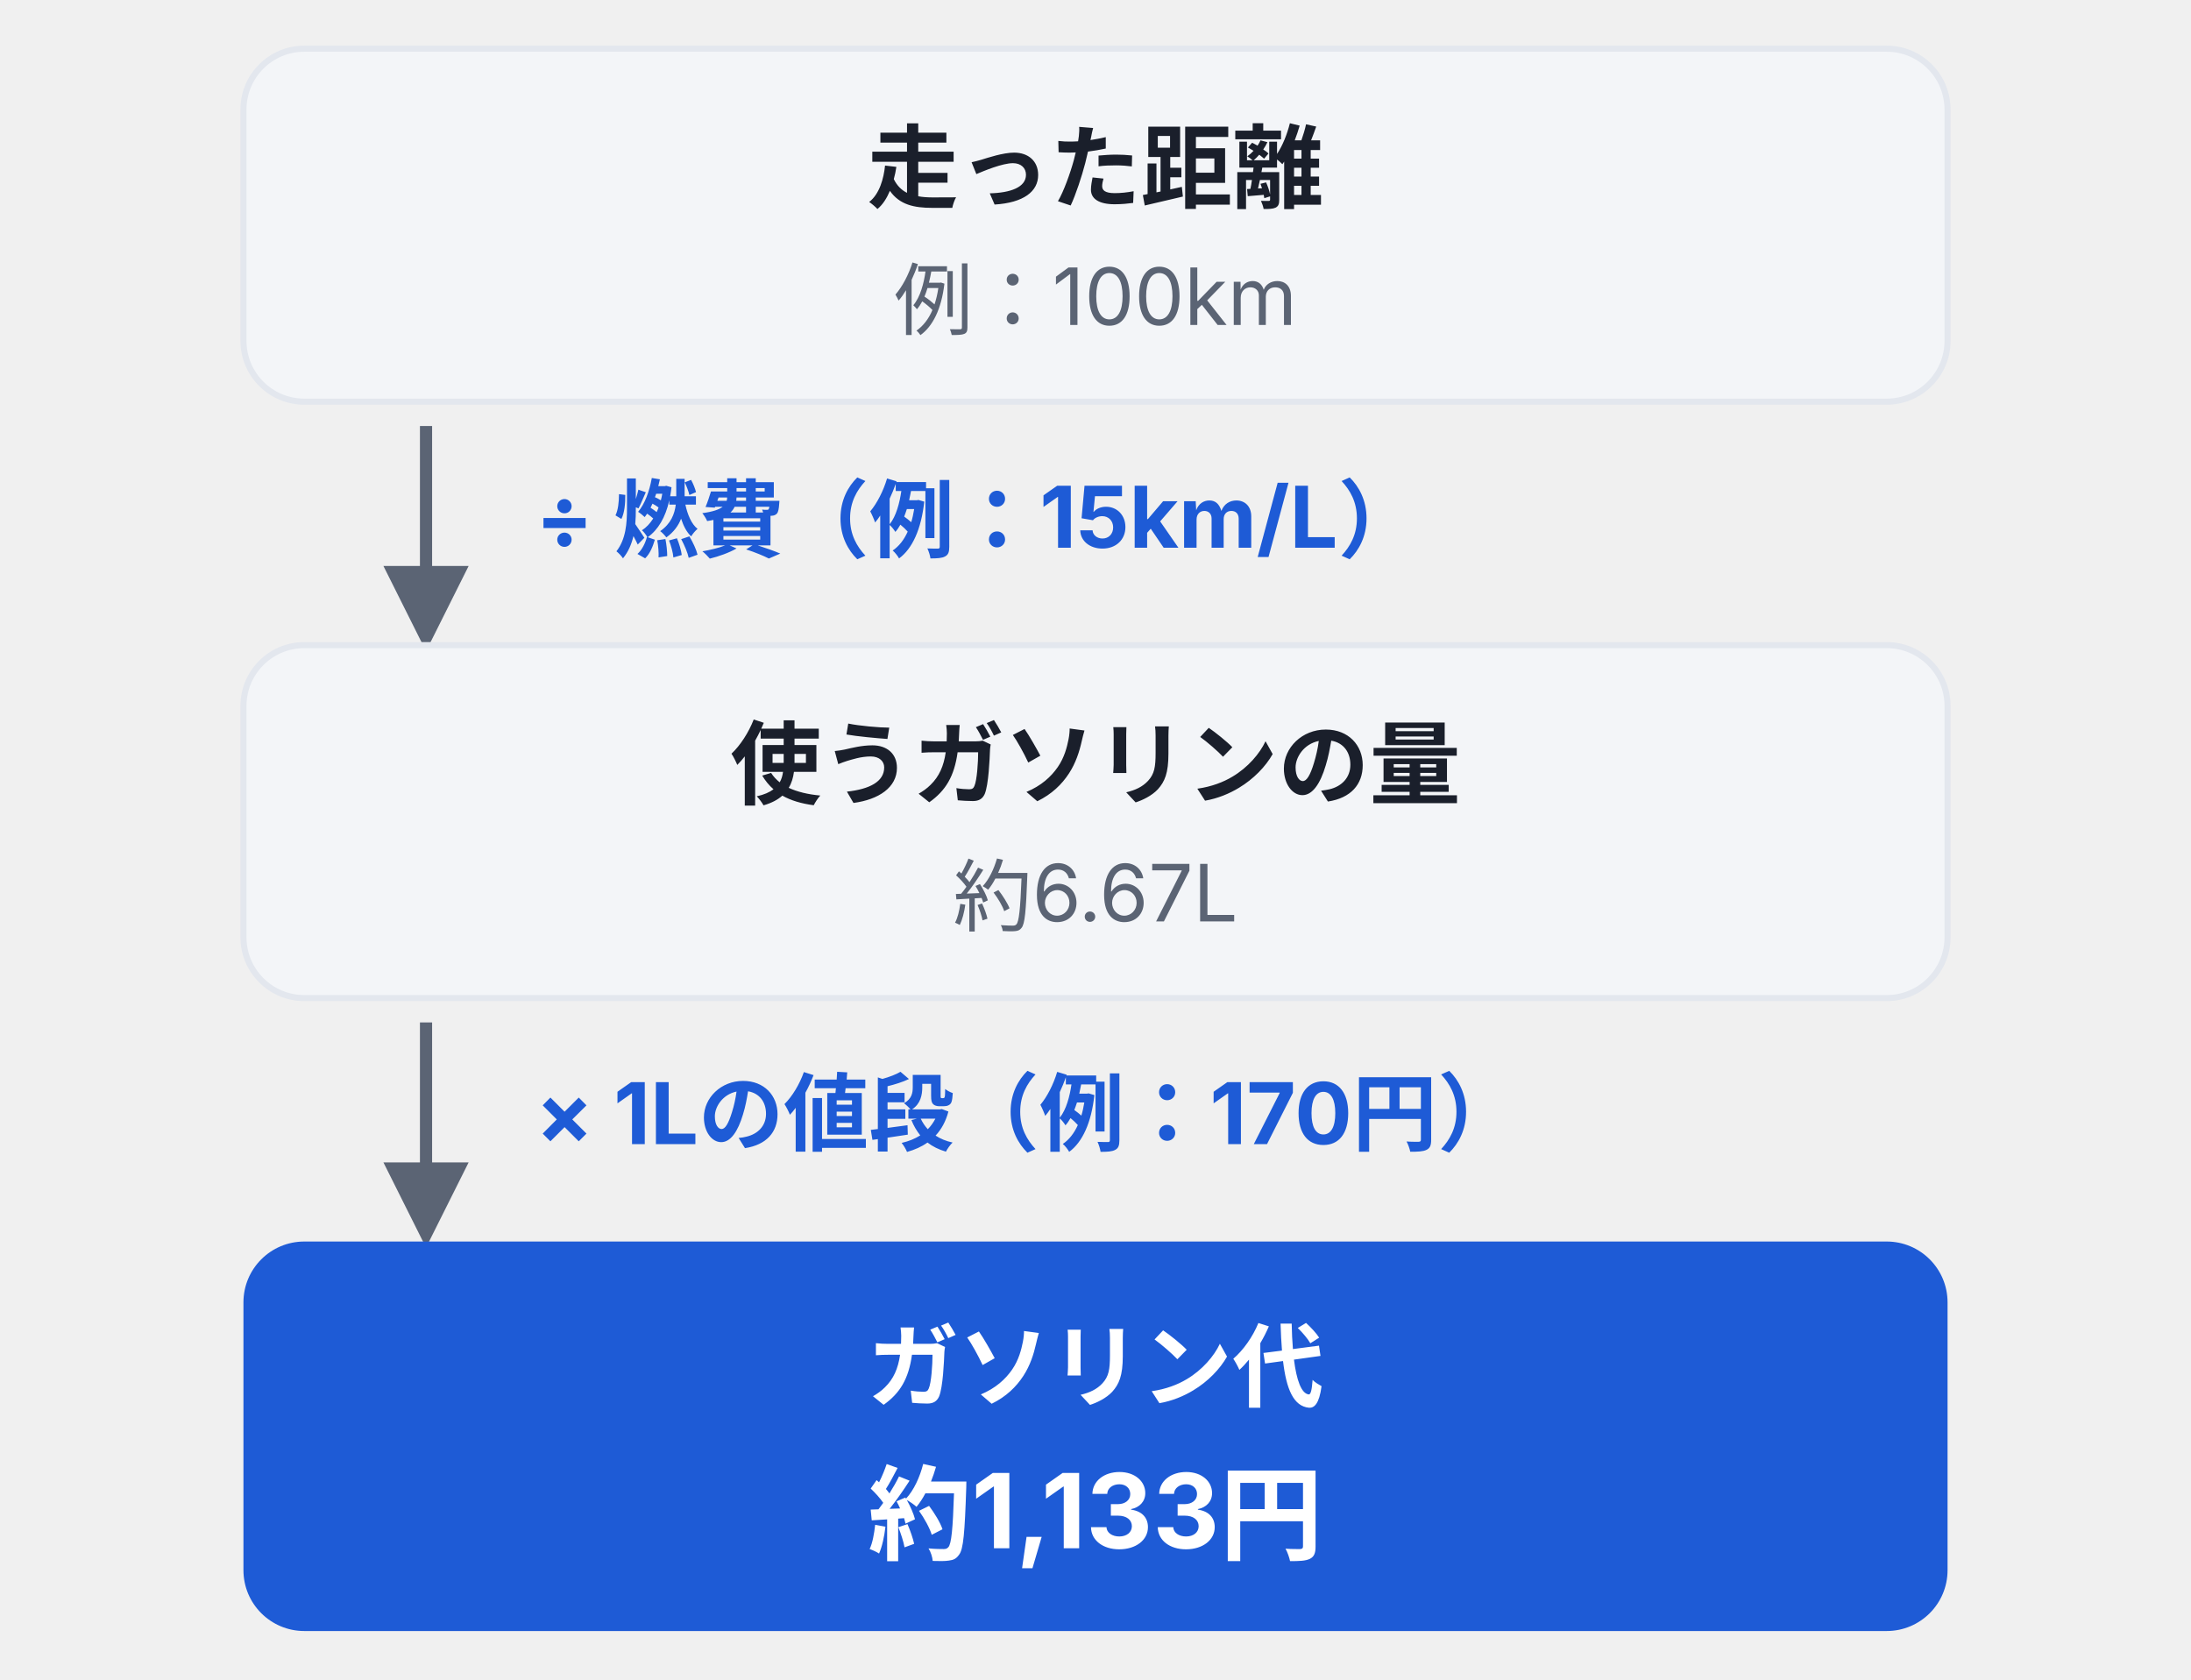
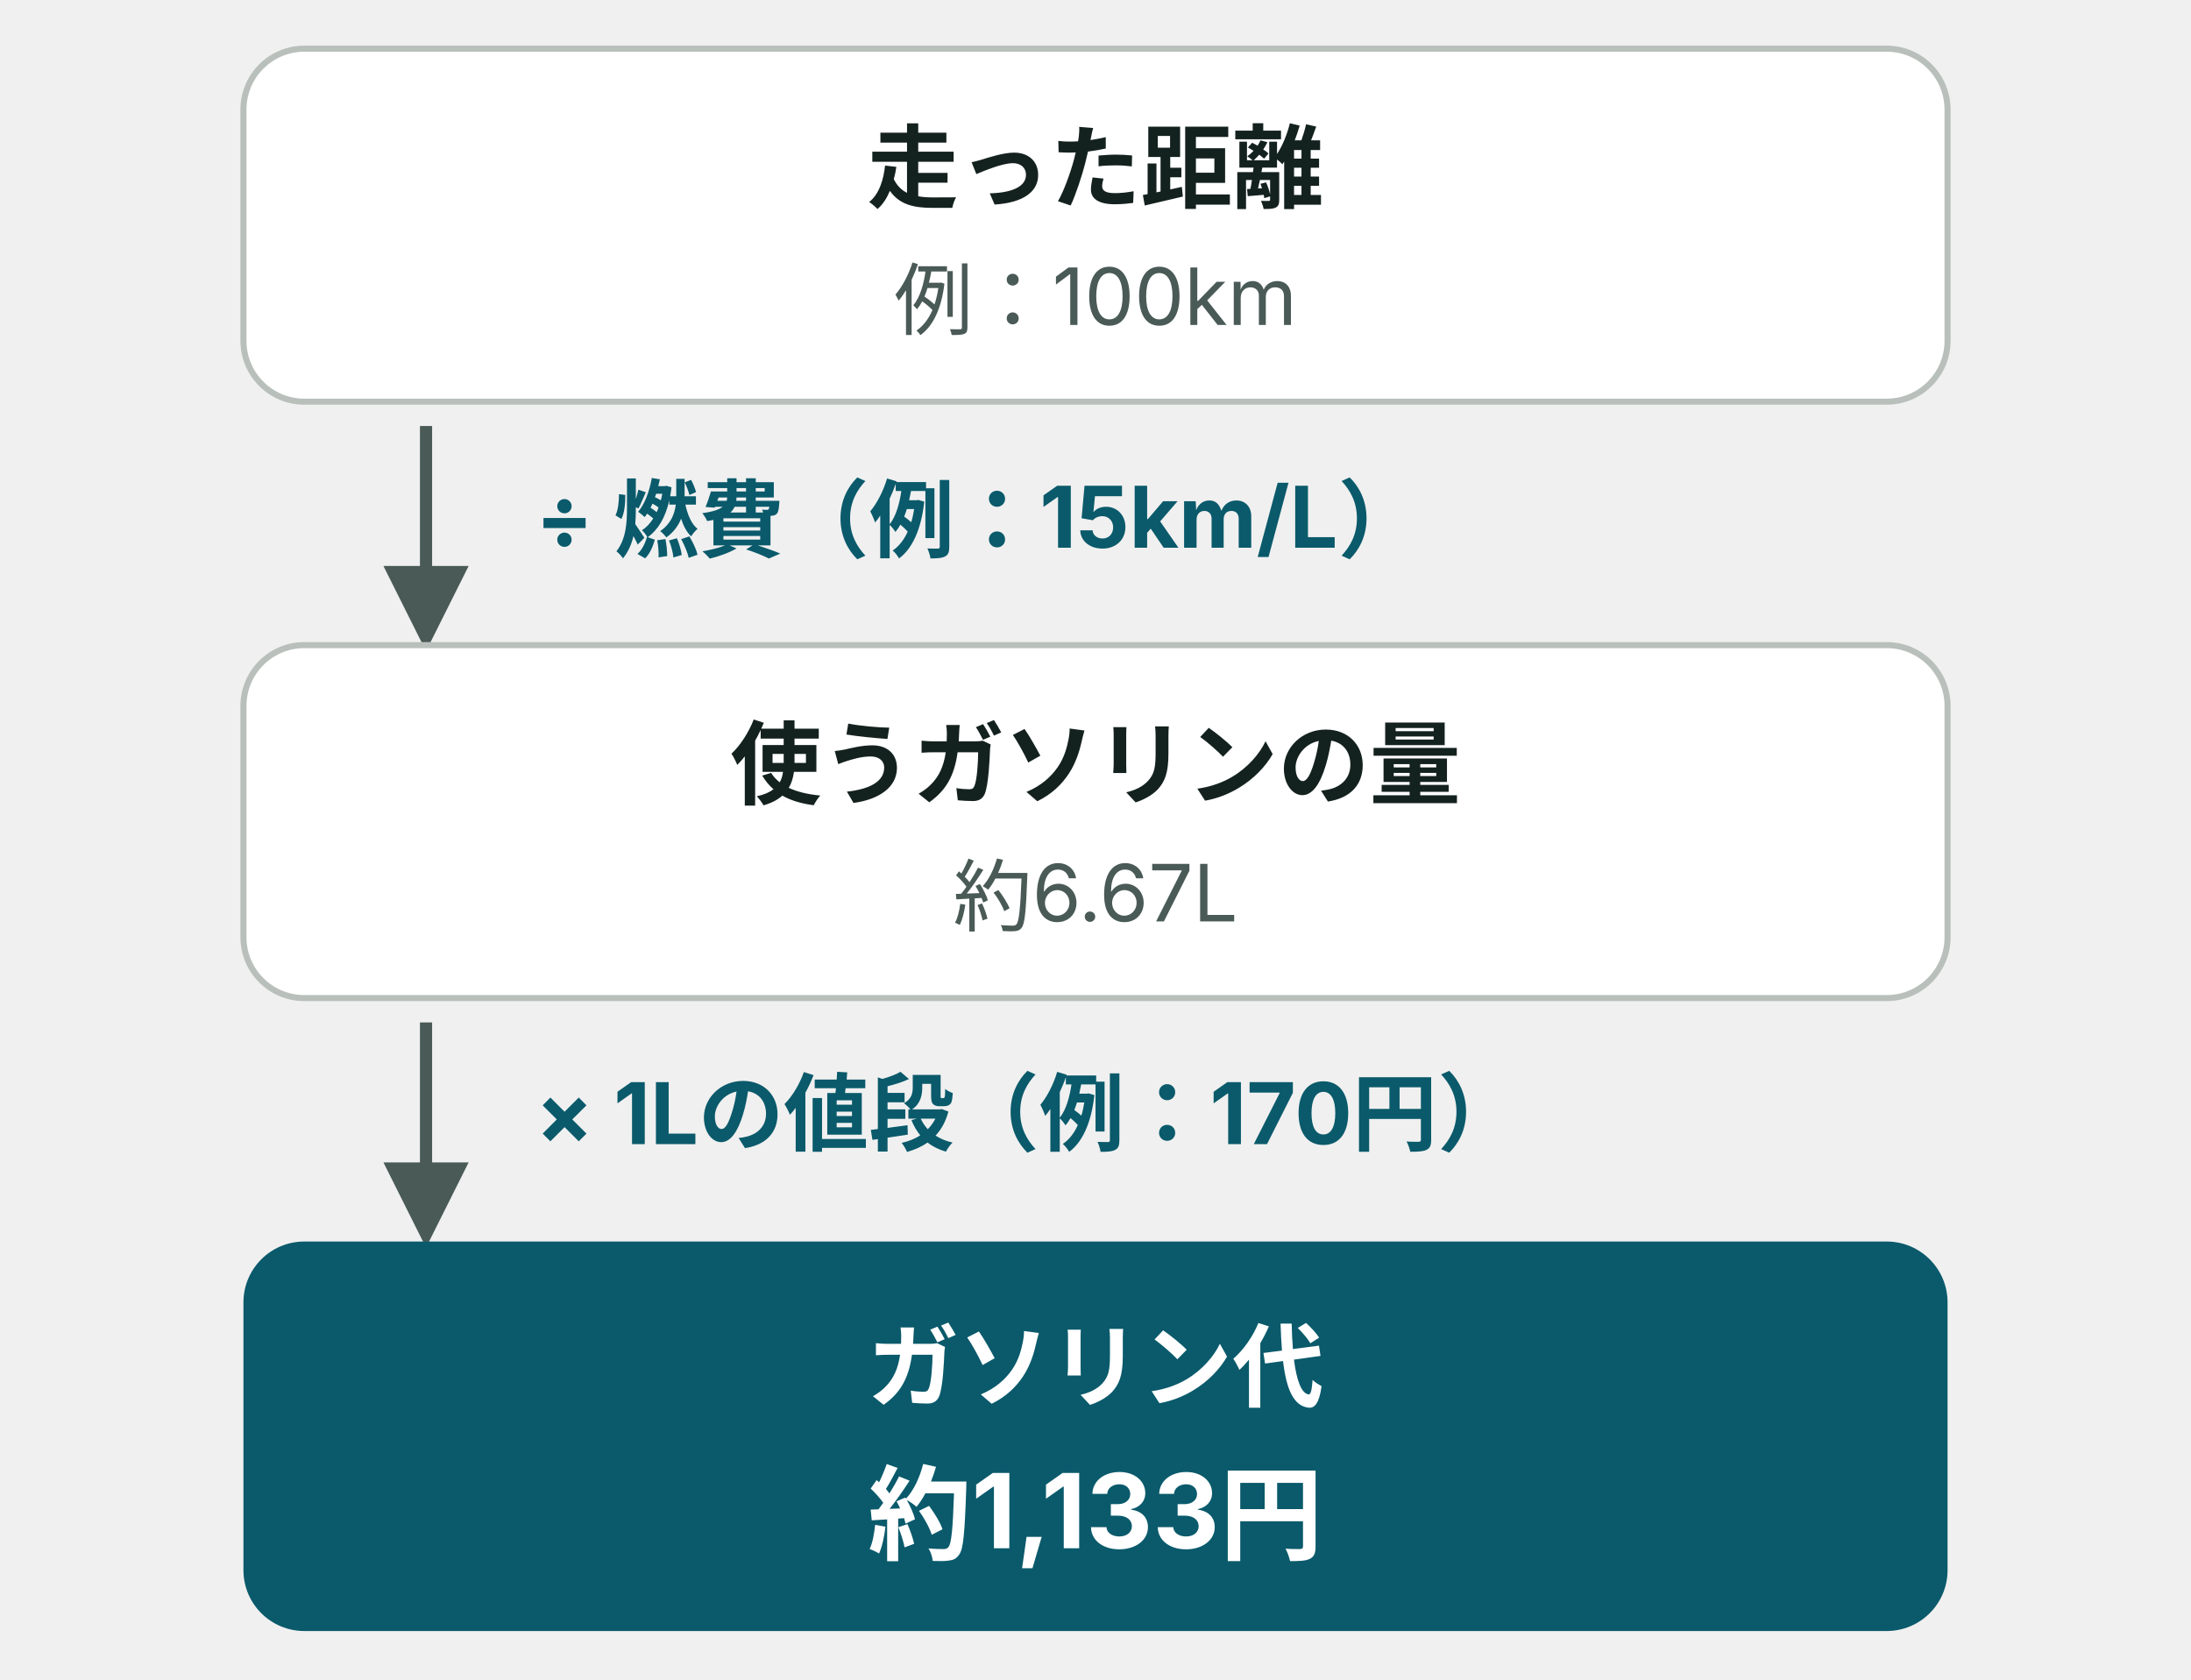
<svg xmlns="http://www.w3.org/2000/svg" viewBox="0 0 360 276" font-family="system-ui, -apple-system, 'Hiragino Sans', 'Yu Gothic UI', Meiryo, sans-serif" text-anchor="middle">
  <defs>
    <marker id="arrow" viewBox="0 0 10 10" refX="5" refY="5" markerWidth="7" markerHeight="7" orient="auto">
-       <path d="M0 0L10 5L0 10Z" fill="#5B6474" />
+       <path d="M0 0L10 5L0 10Z" fill="#4A5A56" />
    </marker>
  </defs>
-   <rect x="40" y="8" width="280" height="58" rx="10" fill="#F3F5F8" stroke="#E3E7EE" />
-   <text x="180" y="33" font-size="15" font-weight="700" fill="#1A1F2B">走った距離</text>
-   <text x="180" y="54" font-size="13" fill="#5B6474">例：100km</text>
-   <line x1="70" y1="70" x2="70" y2="100" stroke="#5B6474" stroke-width="2" marker-end="url(#arrow)" />
-   <text x="88" y="90" font-size="14" font-weight="700" fill="#1E5BD6" text-anchor="start">÷ 燃費（例：15km/L）</text>
-   <rect x="40" y="106" width="280" height="58" rx="10" fill="#F3F5F8" stroke="#E3E7EE" />
-   <text x="180" y="131" font-size="15" font-weight="700" fill="#1A1F2B">使うガソリンの量</text>
-   <text x="180" y="152" font-size="13" fill="#5B6474">約6.67L</text>
-   <line x1="70" y1="168" x2="70" y2="198" stroke="#5B6474" stroke-width="2" marker-end="url(#arrow)" />
-   <text x="88" y="188" font-size="14" font-weight="700" fill="#1E5BD6" text-anchor="start">× 1Lの値段（例：170円）</text>
-   <rect x="40" y="204" width="280" height="64" rx="10" fill="#1E5BD6" />
+   <rect x="40" y="8" width="280" height="58" rx="10" fill="#FFFFFF" stroke="#B9C0BC" />
+   <text x="180" y="33" font-size="15" font-weight="700" fill="#14221F">走った距離</text>
+   <text x="180" y="54" font-size="13" fill="#4A5A56">例：100km</text>
+   <line x1="70" y1="70" x2="70" y2="100" stroke="#4A5A56" stroke-width="2" marker-end="url(#arrow)" />
+   <text x="88" y="90" font-size="14" font-weight="700" fill="#0A5A6B" text-anchor="start">÷ 燃費（例：15km/L）</text>
+   <rect x="40" y="106" width="280" height="58" rx="10" fill="#FFFFFF" stroke="#B9C0BC" />
+   <text x="180" y="131" font-size="15" font-weight="700" fill="#14221F">使うガソリンの量</text>
+   <text x="180" y="152" font-size="13" fill="#4A5A56">約6.67L</text>
+   <line x1="70" y1="168" x2="70" y2="198" stroke="#4A5A56" stroke-width="2" marker-end="url(#arrow)" />
+   <text x="88" y="188" font-size="14" font-weight="700" fill="#0A5A6B" text-anchor="start">× 1Lの値段（例：170円）</text>
+   <rect x="40" y="204" width="280" height="64" rx="10" fill="#0A5A6B" />
  <text x="180" y="230" font-size="15" font-weight="700" fill="#FFFFFF">ガソリン代</text>
  <text x="180" y="255" font-size="17" font-weight="700" fill="#FFFFFF">約1,133円</text>
</svg>
